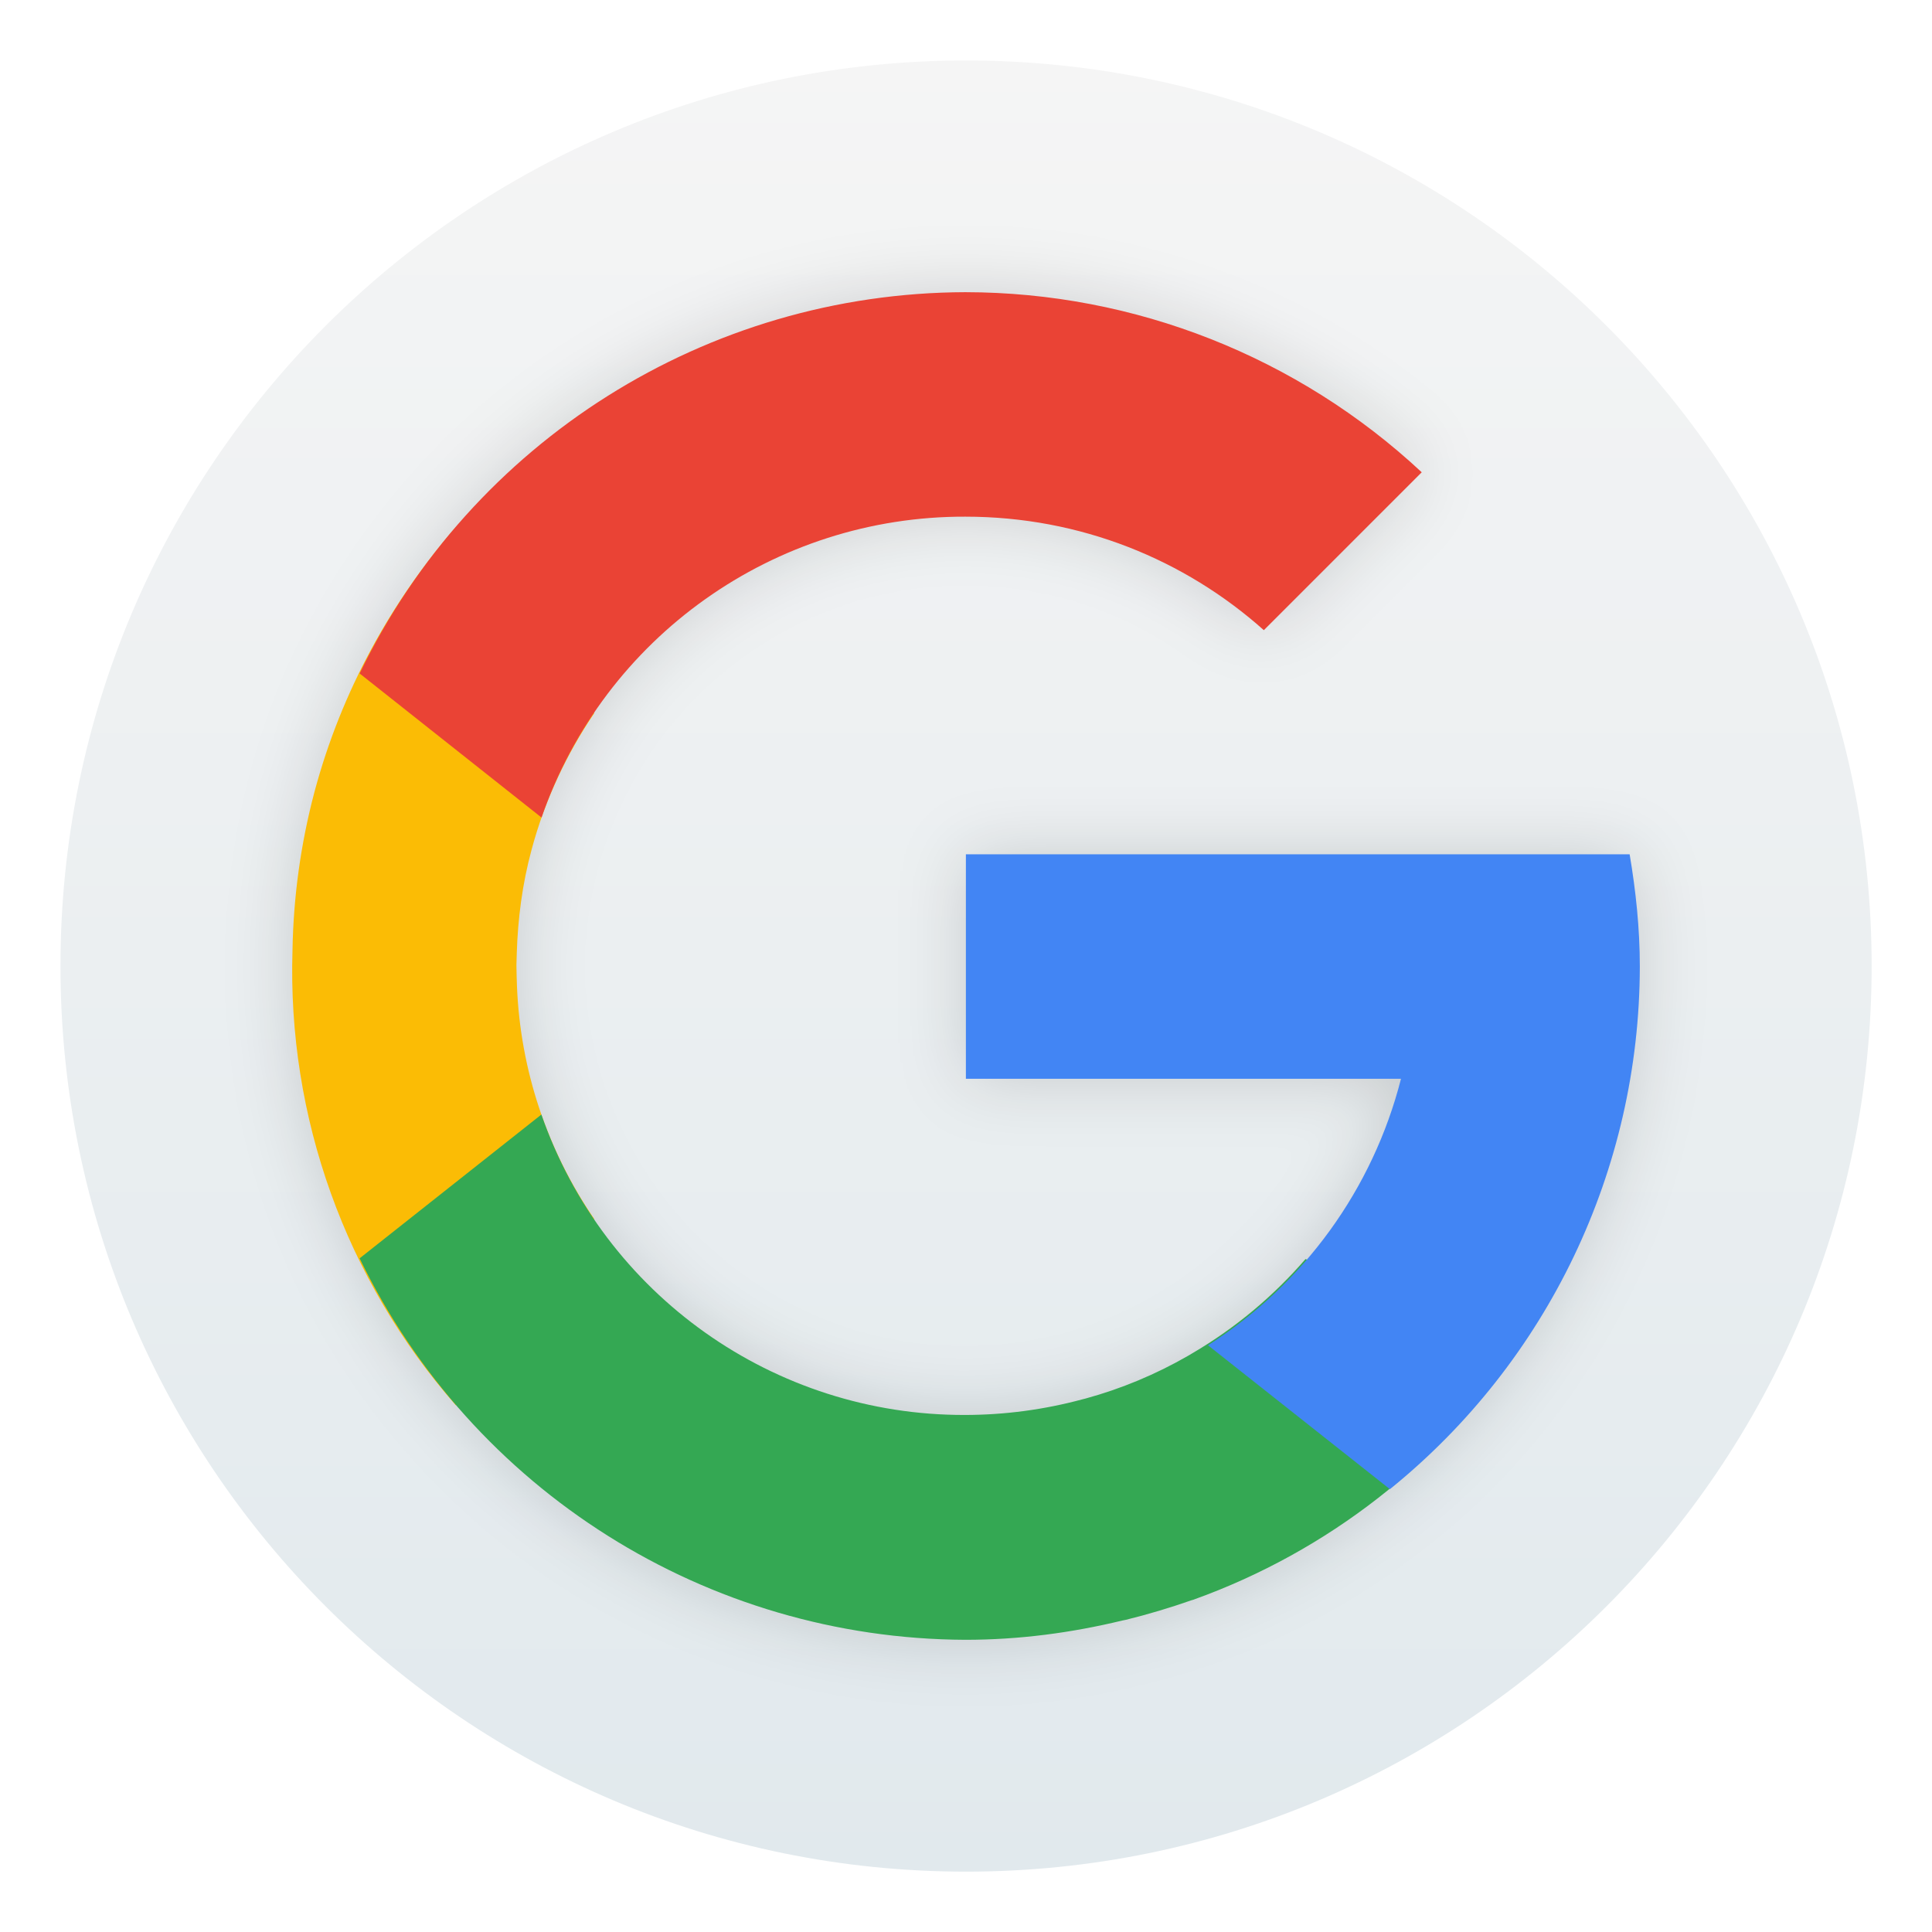
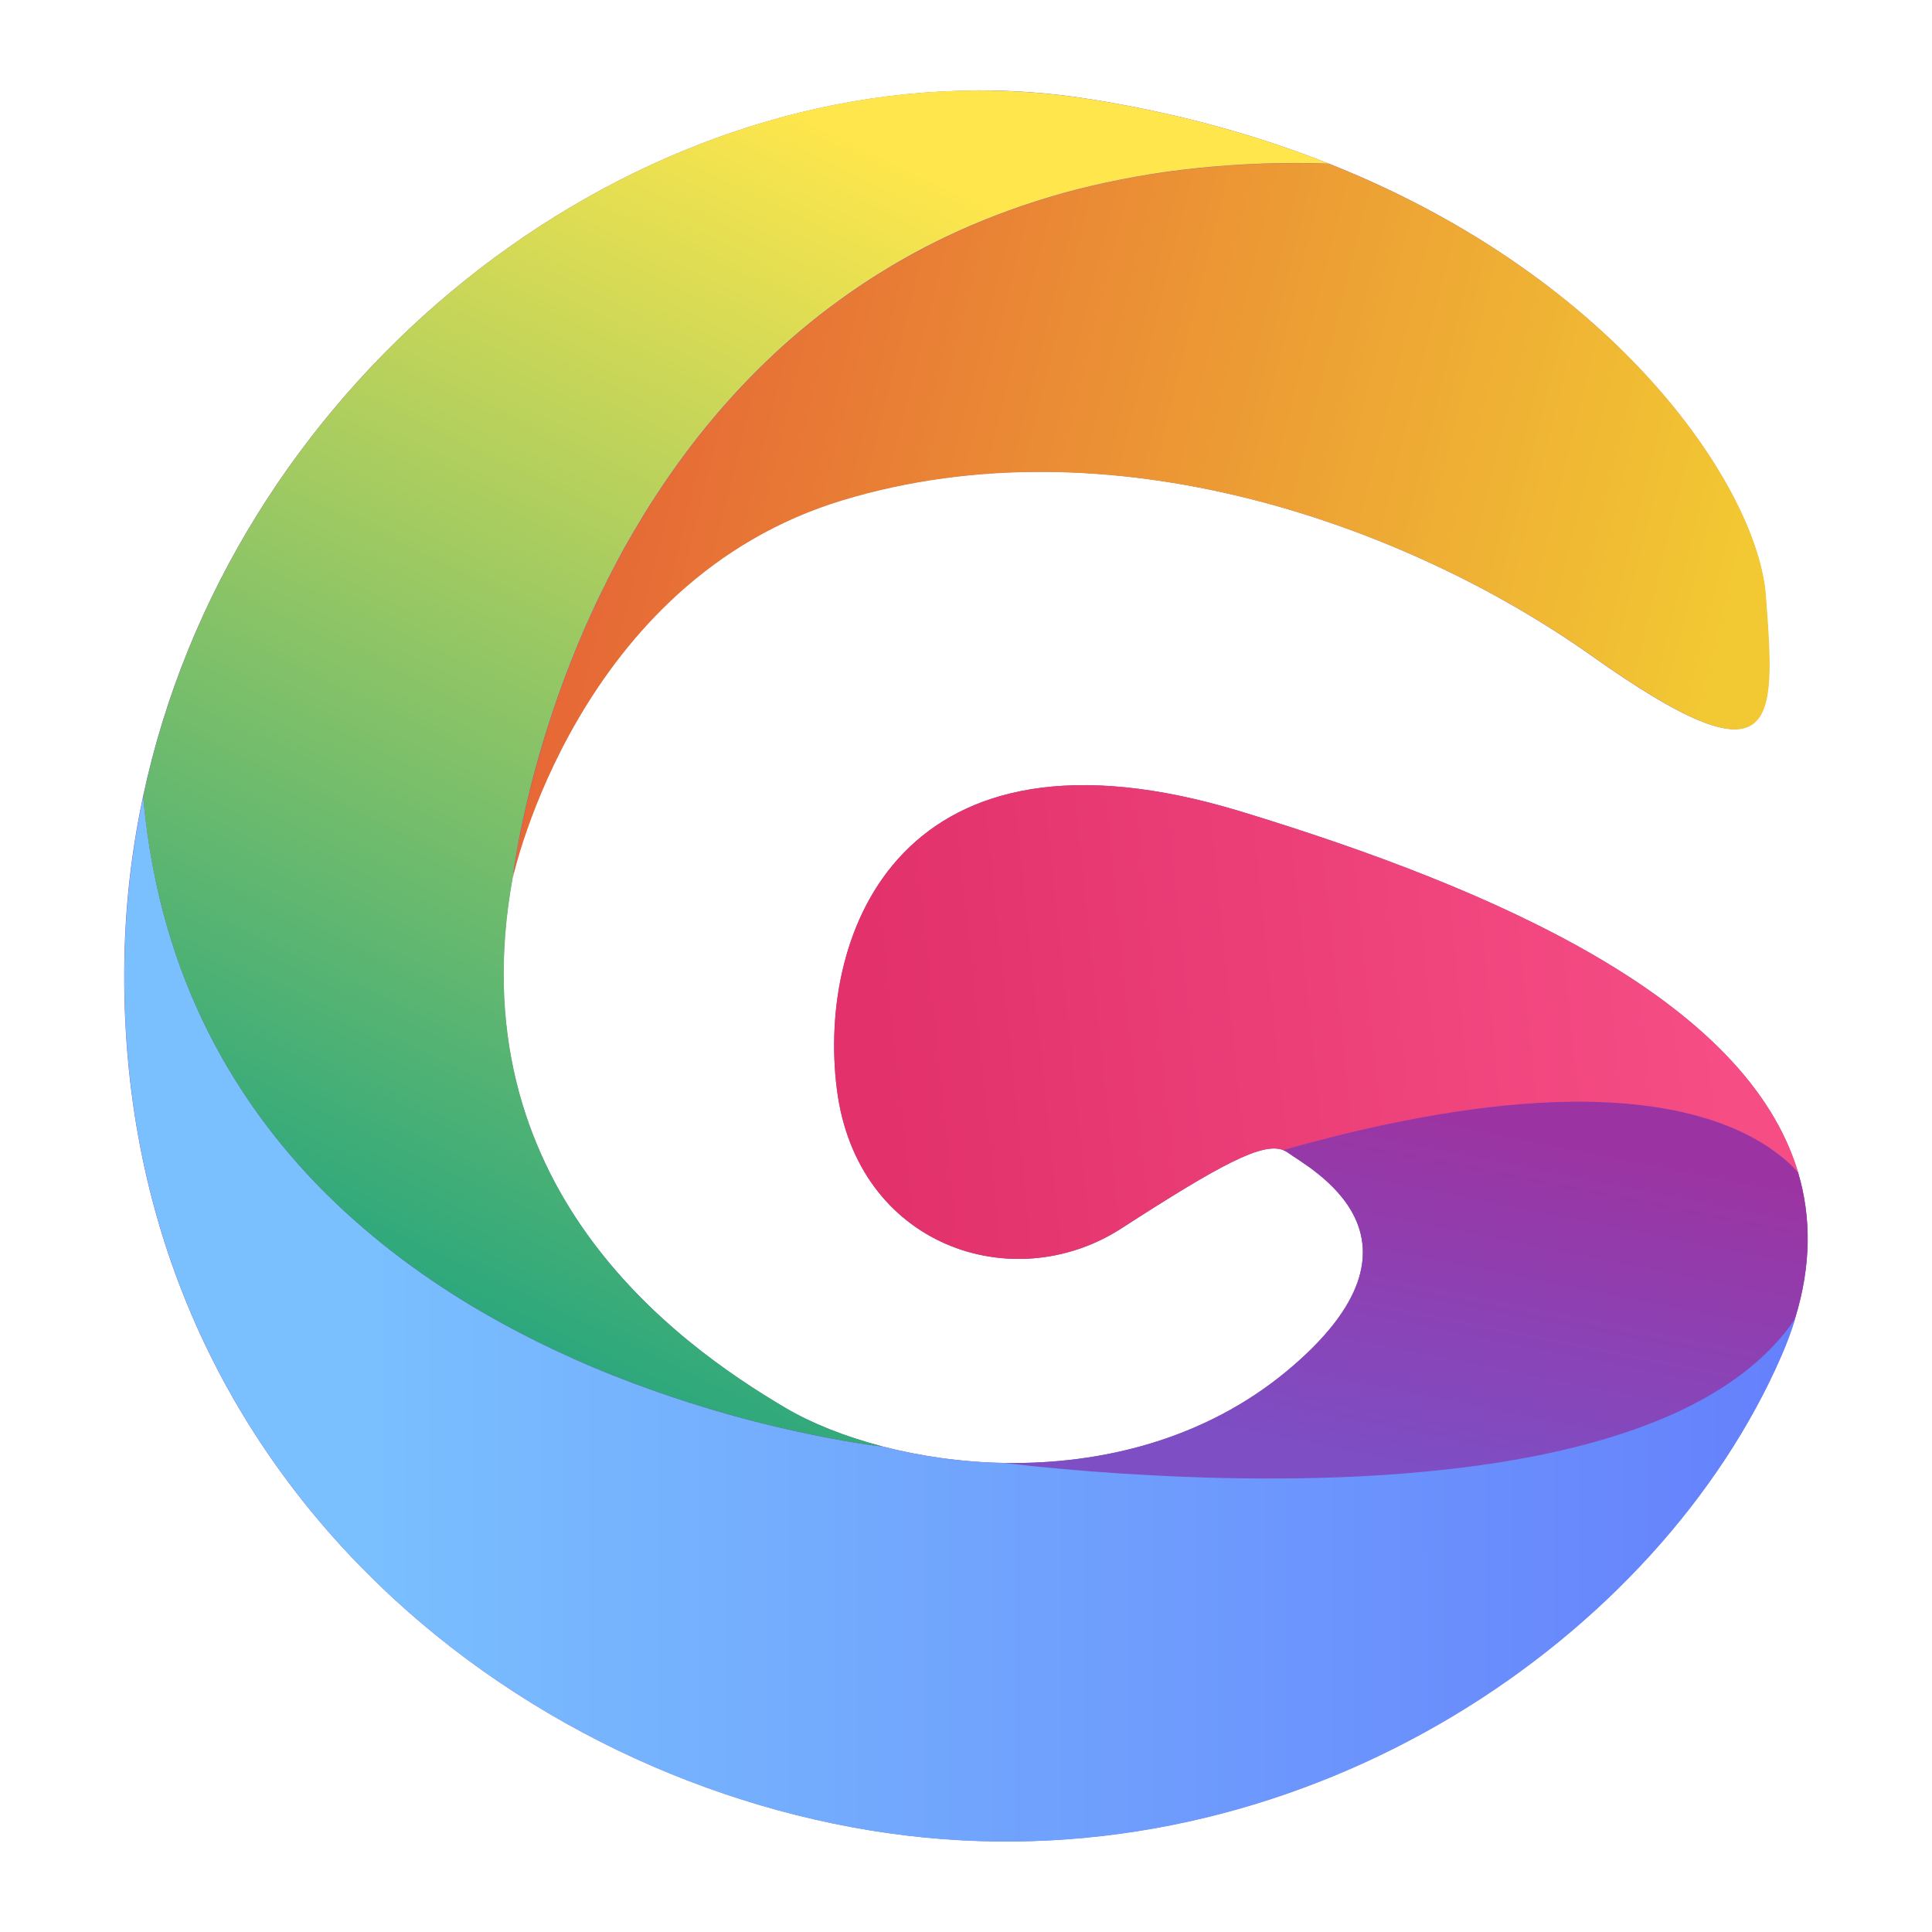
- <svg xmlns="http://www.w3.org/2000/svg" xmlns:xlink="http://www.w3.org/1999/xlink" width="64" height="64" version="1.1" viewBox="0 0 16.933 16.933" id="svg39">
-   <defs id="defs13">
-     <linearGradient id="linearGradient1871">
-       <stop style="stop-color:#f5f5f5;stop-opacity:1" offset="0" id="stop1867" />
-       <stop style="stop-color:#e1e9ed;stop-opacity:1" offset="1" id="stop1869" />
+ <svg xmlns="http://www.w3.org/2000/svg" width="64" height="64" version="1.1" viewBox="0 0 16.933 16.933">
+   <defs>
+     <linearGradient id="linearGradient2209" x1="109.83" x2="141.14" y1="21.006" y2="28.757" gradientUnits="userSpaceOnUse">
+       <stop stop-color="#e56236" offset="0" />
+       <stop stop-color="#f2c933" offset="1" />
    </linearGradient>
-     <linearGradient id="a" x1="8.393" x2="8.438" y1="1.719" y2="13.844" gradientUnits="userSpaceOnUse" gradientTransform="translate(19.55739,-12.57058)">
-       <stop stop-color="#f9f9f9" offset="0" id="stop2" />
-       <stop stop-color="#fff" offset="1" id="stop4" />
+     <linearGradient id="linearGradient29255" x1="103.9" x2="119.65" y1="48.786" y2="15.728" gradientUnits="userSpaceOnUse">
+       <stop stop-color="#13a082" offset="0" />
+       <stop stop-color="#fee64c" offset="1" />
    </linearGradient>
-     <filter id="c" x="-.036" y="-.036" width="1.072" height="1.072" color-interpolation-filters="sRGB">
-       <feGaussianBlur stdDeviation="0.238" id="feGaussianBlur7" />
-     </filter>
-     <filter id="b" x="-.06" y="-.06" width="1.12" height="1.12" color-interpolation-filters="sRGB">
-       <feGaussianBlur stdDeviation="0.185" id="feGaussianBlur10" />
-     </filter>
-     <linearGradient id="linearGradient1343" x1="32" x2="32" y1="2" y2="62" gradientTransform="translate(0.25274,0.81329)" gradientUnits="userSpaceOnUse">
-       <stop stop-color="#f5f6fa" offset="0" id="stop884" />
-       <stop stop-color="#e9ecf3" offset=".459" id="stop886" />
-       <stop stop-color="#dee2ee" offset="1" id="stop888" />
+     <linearGradient id="linearGradient46934" x1="104.2" x2="142.95" y1="46.333" y2="46.333" gradientUnits="userSpaceOnUse">
+       <stop stop-color="#7ac0fe" offset="0" />
+       <stop stop-color="#6580fc" offset="1" />
    </linearGradient>
-     <clipPath id="clipPath13429">
-       <path d="m481 318h22v22h-22z" id="path891" />
-     </clipPath>
-     <clipPath id="clipPath13465">
-       <path d="m507 318h22v22h-22z" id="path894" />
-     </clipPath>
-     <clipPath id="clipPath13501">
-       <path d="m530 318h22v22h-22z" id="path897" />
-     </clipPath>
-     <clipPath id="clipPath13753">
-       <path d="m672 1064c0-1.105 4.925-2 11-2s11 0.895 11 2-4.925 2-11 2-11-0.895-11-2" id="path900" />
-     </clipPath>
-     <clipPath id="clipPath13771">
-       <path d="m660 1057h51v65.001h-51z" id="path903" />
-     </clipPath>
-     <clipPath id="clipPath14035">
-       <path d="m659 517h53v18h-53z" id="path906" />
-     </clipPath>
-     <clipPath id="clipPath14127">
-       <path d="m659 500h53v18h-53z" id="path909" />
-     </clipPath>
-     <clipPath id="clipPath14445">
-       <path d="m648 112h73v60h-73z" id="path912" />
-     </clipPath>
-     <clipPath id="clipPath14609">
-       <path d="m826 1056h59v60h-59z" id="path915" />
-     </clipPath>
-     <clipPath id="clipPath15305">
-       <path d="m805 276h100v100h-100z" id="path918" />
-     </clipPath>
-     <clipPath id="clipPath15341">
-       <path d="m145 1063.8h74.152v45.21h-74.152z" id="path921" />
-     </clipPath>
-     <clipPath id="clipPath15715">
-       <path d="m151 667h57v57h-57z" id="path924" />
-     </clipPath>
-     <clipPath id="clipPath15807">
-       <path d="m154 697h51v51h-51z" id="path927" />
-     </clipPath>
-     <clipPath id="clipPath16001">
-       <path d="m500.04 864.45h36.012v67.52h-36.012z" id="path930" />
-     </clipPath>
-     <clipPath id="clipPath16093">
-       <path d="m836 870.54h47v55.539h-47z" id="path933" />
-     </clipPath>
-     <clipPath id="clipPath16477">
-       <path d="m318.03 702.35h62.848v37.991h-62.848z" id="path936" />
-     </clipPath>
-     <clipPath id="clipPath16579">
-       <path d="m485.03 133.35h62.847v37.991h-62.847z" id="path939" />
-     </clipPath>
-     <clipPath id="clipPath16709">
-       <path d="m493.37 677.93h45.643v68.067h-45.643z" id="path942" />
-     </clipPath>
-     <clipPath id="clipPath24218">
-       <path d="m144.34 1018.2h71.467v78h-71.467z" id="path945" />
-     </clipPath>
-     <clipPath id="clipPath24382">
-       <path d="m293.21 1068.6 66.323-38.292 36.047 62.435-66.323 38.292z" id="path948" />
-     </clipPath>
-     <clipPath id="clipPath24650">
-       <path d="m488.86 1054.5h10v10.706h-10z" id="path951" />
-     </clipPath>
-     <clipPath id="clipPath24700">
-       <path d="m508 1066.8h10.001v10.705h-10.001z" id="path954" />
-     </clipPath>
-     <clipPath id="clipPath24750">
-       <path d="m525 1045.8h10v10.706h-10z" id="path957" />
-     </clipPath>
-     <clipPath id="clipPath24864">
-       <path d="m836 1043.7h25.5v31.5h-25.5z" id="path960" />
-     </clipPath>
-     <clipPath id="clipPath24896">
-       <path d="m838 1062.2h24v24h-24z" id="path963" />
-     </clipPath>
-     <clipPath id="clipPath25070">
-       <path d="m134 489.24h7v6h-7z" id="path966" />
-     </clipPath>
-     <clipPath id="clipPath25100">
-       <path d="m216 489.24h7v6h-7z" id="path969" />
-     </clipPath>
-     <clipPath id="clipPath25502">
-       <path d="m838 477.24h22v22h-22z" id="path972" />
-     </clipPath>
-     <clipPath id="clipPath25686">
-       <path d="m704 1061.2h25v25h-25z" id="path975" />
-     </clipPath>
-     <clipPath id="clipPath25788">
-       <path d="m663.04 1078.6-1.808-3.514-21.07-47.453c13.336-18.439 48.336-26.938 73.836-3.439 0.842 0 6.476 6.246 6 7l-18.386 25.895c-0.483 0.765-1.453 0.946-2.177 0.431l-15.505-11.011c-0.359-0.255-0.847-0.153-1.07 0.238l-18.272 31.869c-0.218 0.384-0.502 0.578-0.782 0.578-0.282 0-0.561-0.197-0.766-0.594" id="path978" />
-     </clipPath>
-     <clipPath id="clipPath26420">
-       <path d="m127 820.24h100v100h-100z" id="path981" />
-     </clipPath>
-     <clipPath id="clipPath26860">
-       <path d="m809 680.24c0-22.092 17.908-40 40-40s40 17.908 40 40c0 22.091-17.908 40-40 40s-40-17.909-40-40" id="path984" />
-     </clipPath>
-     <clipPath id="clipPath27506">
-       <path d="m658 469.24h44v45h-44z" id="path987" />
-     </clipPath>
-     <clipPath id="clipPath27772">
-       <path d="m651 271.24h58v58h-58z" id="path990" />
-     </clipPath>
-     <clipPath id="clipPath27864">
-       <path d="m662 307.24h38v8h-38z" id="path993" />
-     </clipPath>
-     <clipPath id="clipPath28028">
-       <path d="m858.98 137.24c0.013-0.101 0.021-0.203 0.021-0.307v-6.693h15.75c1.237 0 2.25-1.013 2.25-2.25v-11.25l-27-4.5-27 4.5v-2.25l27-4.5 27 4.5v-27c0-1.237-1.013-2.25-2.25-2.25h-49.5c-1.237 0-2.25 1.013-2.25 2.25v-4.25h54v54zm-35.979 0v-9.25c0 1.237 1.013 2.25 2.25 2.25h15.75v6.693c0 0.104 7e-3 0.207 0.02 0.307zm22.5-7h9v4.5h-9zm1.125-9c-0.62 0-1.125-0.506-1.125-1.125v-2.25c0-0.619 0.505-1.125 1.125-1.125h6.75c0.619 0 1.125 0.506 1.125 1.125v2.25c0 0.619-0.506 1.125-1.125 1.125z" id="path996" />
-     </clipPath>
-     <clipPath id="clipPath28200">
-       <path d="m531.27 136.24c6.325-2.29 10.727-8.277 10.727-15.484 0-11.316-10.2-20.563-25.65-34.575l-4.35-3.941-4.35 3.941c-15.45 14.012-25.65 23.259-25.65 34.575v-39.516h60v55zm-26.983 0c2.995-1.052 5.686-2.883 7.71-5.25 2.024 2.367 4.715 4.198 7.71 5.25zm-22.29 0v-15.484c0 7.207 4.402 13.194 10.727 15.484z" id="path999" />
-     </clipPath>
-     <clipPath id="clipPath28364">
-       <path d="m648 79.241h64v64h-64z" id="path1002" />
-     </clipPath>
-     <clipPath id="clipPath28984">
-       <path d="m500 691.74c0-3.037 2.463-5.5 5.5-5.5s5.5 2.463 5.5 5.5-2.463 5.5-5.5 5.5-5.5-2.463-5.5-5.5" id="path1005" />
-     </clipPath>
-     <clipPath id="clipPath29012">
-       <path d="m500 669.74c0-3.037 2.463-5.5 5.5-5.5s5.5 2.463 5.5 5.5c0 3.038-2.463 5.5-5.5 5.5s-5.5-2.462-5.5-5.5" id="path1008" />
-     </clipPath>
-     <clipPath id="clipPath29040">
-       <path d="m494 680.74c0-3.037 2.462-5.5 5.5-5.5s5.5 2.463 5.5 5.5c0 3.038-2.462 5.5-5.5 5.5s-5.5-2.462-5.5-5.5" id="path1011" />
-     </clipPath>
-     <clipPath id="clipPath29068">
-       <path d="m513 691.74c0-3.037 2.463-5.5 5.5-5.5s5.5 2.463 5.5 5.5-2.463 5.5-5.5 5.5-5.5-2.463-5.5-5.5" id="path1014" />
-     </clipPath>
-     <clipPath id="clipPath29096">
-       <path d="m513 669.74c0-3.037 2.463-5.5 5.5-5.5s5.5 2.463 5.5 5.5c0 3.038-2.463 5.5-5.5 5.5s-5.5-2.462-5.5-5.5" id="path1017" />
-     </clipPath>
-     <clipPath id="clipPath29124">
-       <path d="m507 680.74c0-3.037 2.463-5.5 5.5-5.5s5.5 2.463 5.5 5.5c0 3.038-2.463 5.5-5.5 5.5s-5.5-2.462-5.5-5.5" id="path1020" />
-     </clipPath>
-     <clipPath id="clipPath29152">
-       <path d="m520 680.74c0-3.037 2.463-5.5 5.5-5.5s5.5 2.463 5.5 5.5c0 3.038-2.463 5.5-5.5 5.5s-5.5-2.462-5.5-5.5" id="path1023" />
-     </clipPath>
-     <clipPath id="clipPath29252">
-       <path d="m321 322.24c-4.97 0-9-4.029-9-9 0-4.97 4.03-9 9-9h45c4.971 0 9 4.03 9 9 0 4.971-4.029 9-9 9z" id="path1026" />
-     </clipPath>
-     <clipPath id="clipPath29280">
-       <path d="m322 297.24c-4.971 0-9-4.029-9-9 0-4.97 4.029-9 9-9h45c4.971 0 9 4.03 9 9 0 4.971-4.029 9-9 9z" id="path1029" />
-     </clipPath>
-     <clipPath id="clipPath29400">
-       <path d="m155 83.24h44v53h-44z" id="path1032" />
-     </clipPath>
-     <linearGradient id="a-3" x1="32" x2="32" y1="2" y2="62" gradientTransform="matrix(0.26458,0,0,0.26458,0.066869,0.21518)" gradientUnits="userSpaceOnUse">
-       <stop stop-color="#f5faff" offset="0" id="stop1818" />
-       <stop stop-color="#cfdef0" offset="1" id="stop1820" />
+     <linearGradient id="linearGradient61493" x1="133.65" x2="135.49" y1="50.545" y2="41.319" gradientUnits="userSpaceOnUse">
+       <stop stop-color="#7e4ec4" offset="0" />
+       <stop stop-color="#9b34a2" offset="1" />
    </linearGradient>
-     <linearGradient id="linearGradient1075" x1="8.856" x2="8.856" y1="13.489" y2="3.516" gradientUnits="userSpaceOnUse">
-       <stop stop-color="#273238" offset="0" id="stop1823" />
-       <stop stop-color="#36474f" offset="1" id="stop1825" />
+     <linearGradient id="linearGradient75579" x1="118.54" x2="141.01" y1="41.652" y2="39.325" gradientUnits="userSpaceOnUse">
+       <stop stop-color="#e2316b" offset="0" />
+       <stop stop-color="#f64d85" offset="1" />
    </linearGradient>
-     <linearGradient xlink:href="#linearGradient1871" id="linearGradient1873" x1="-4.077" y1="16.912" x2="-4.077" y2="32.971" gradientUnits="userSpaceOnUse" gradientTransform="translate(12.70928,-16.50752)" />
  </defs>
-   <circle style="opacity:1;fill:url(#linearGradient1873);fill-opacity:1;stroke-width:0.295;stroke-linecap:round;stroke-linejoin:round;paint-order:stroke fill markers" id="path1865" cx="8.467" cy="8.467" r="7.937" />
-   <g transform="matrix(1.594251,0,0,1.59439,-5.031403,-451.5693)" filter="url(#b)" opacity="0.15" stroke-width="0.429" id="g27">
-     <path d="m 5.663,286.12 c -0.355,0.409 -0.629,0.9 -0.778,1.456 -0.077,0.29 -0.116,0.582 -0.121,0.87 a 3.619,3.619 0 0 0 0.898,2.503 l 0.761,-1.024 a 2.433,2.433 0 0 1 -0.425,-1.28 c -0.001,-0.039 -0.003,-0.077 -0.003,-0.116 l 0.002,-0.068 c 0.006,-0.187 0.03,-0.376 0.081,-0.565 0.074,-0.277 0.194,-0.529 0.345,-0.752 l -0.76,-1.024" style="white-space:normal;isolation:auto;mix-blend-mode:normal" id="path19" />
-     <path d="m 6.133,289.35 -1,0.791 a 3.717,3.717 0 0 0 3.33,2.097 c 0.298,0 0.586,-0.039 0.863,-0.106 l 0.02,-0.004 a 3.96,3.96 0 0 0 0.359,-0.107 l 0.014,-0.004 0.002,-10e-4 a 3.663,3.663 0 0 0 1.798,-1.401 l -1.186,-0.47 c -0.173,0.2 -0.381,0.377 -0.624,0.519 l -0.022,0.013 a 2.395,2.395 0 0 1 -0.564,0.235 l -0.016,0.004 a 2.485,2.485 0 0 1 -0.645,0.086 2.458,2.458 0 0 1 -2.33,-1.652" style="white-space:normal;isolation:auto;mix-blend-mode:normal" id="path21" />
-     <path d="m 8.466,287.92 v 1.234 h 2.392 a 2.457,2.457 0 0 1 -1.061,1.465 l 1,0.791 a 3.7,3.7 0 0 0 1.374,-2.873 c 0,-0.21 -0.022,-0.416 -0.056,-0.617 H 8.467 Z" style="white-space:normal;isolation:auto;mix-blend-mode:normal" id="path23" />
-     <path d="m 8.463,284.83 a 3.71,3.71 0 0 0 -3.33,2.096 l 1,0.792 a 2.458,2.458 0 0 1 2.33,-1.654 c 0.633,0 1.206,0.236 1.641,0.624 l 0.868,-0.868 a 3.685,3.685 0 0 0 -2.509,-0.99" style="white-space:normal;isolation:auto;mix-blend-mode:normal" id="path25" />
-   </g>
-   <g transform="matrix(1.594251,0,0,1.59439,-5.031367,-451.5693)" stroke-width=".429" id="g37">
-     <path d="m 5.663,286.12 c -0.355,0.409 -0.629,0.9 -0.778,1.456 -0.077,0.29 -0.116,0.582 -0.121,0.87 a 3.619,3.619 0 0 0 0.898,2.503 l 0.761,-1.024 a 2.433,2.433 0 0 1 -0.425,-1.28 c -0.001,-0.039 -0.003,-0.077 -0.003,-0.116 l 0.002,-0.068 c 0.006,-0.187 0.03,-0.376 0.081,-0.565 0.074,-0.277 0.194,-0.529 0.345,-0.752 l -0.76,-1.024" fill="#fbbc05" style="white-space:normal;isolation:auto;mix-blend-mode:normal" id="path29" />
-     <path d="m 6.133,289.35 -1,0.791 a 3.717,3.717 0 0 0 3.33,2.097 c 0.298,0 0.586,-0.039 0.863,-0.106 l 0.02,-0.004 a 3.96,3.96 0 0 0 0.359,-0.107 l 0.014,-0.004 0.002,-10e-4 a 3.663,3.663 0 0 0 1.798,-1.401 l -1.186,-0.47 c -0.173,0.2 -0.381,0.377 -0.624,0.519 l -0.022,0.013 a 2.395,2.395 0 0 1 -0.564,0.235 l -0.016,0.004 a 2.485,2.485 0 0 1 -0.645,0.086 2.458,2.458 0 0 1 -2.33,-1.652" fill="#34a853" style="white-space:normal;isolation:auto;mix-blend-mode:normal" id="path31" />
-     <path d="m 8.466,287.92 v 1.234 h 2.392 a 2.457,2.457 0 0 1 -1.061,1.465 l 1,0.791 a 3.7,3.7 0 0 0 1.374,-2.873 c 0,-0.21 -0.022,-0.416 -0.056,-0.617 H 8.467 Z" fill="#4285f4" style="white-space:normal;isolation:auto;mix-blend-mode:normal" id="path33" />
-     <path d="m 8.463,284.83 a 3.71,3.71 0 0 0 -3.33,2.096 l 1,0.792 a 2.458,2.458 0 0 1 2.33,-1.654 c 0.633,0 1.206,0.236 1.641,0.624 l 0.868,-0.868 a 3.685,3.685 0 0 0 -2.509,-0.99" fill="#ea4335" style="white-space:normal;isolation:auto;mix-blend-mode:normal" id="path35" />
+   <path d="m8.563 0.794c-3.312 0.008-6.553 2.639-7.309 6.186-0.099 0.463-0.156 0.943-0.164 1.433-0.08 4.609 3.615 7.357 7.012 7.691 3.397 0.333 6.436-1.757 7.51-4.222 0.049-0.112 0.089-0.222 0.122-0.33 0.142-0.464 0.141-0.887 0.026-1.275-3.26e-4 -3.59e-4 -7.08e-4 -6.76e-4 -1e-3 -1e-3 -0.449-1.505-2.623-2.475-4.884-3.164-2.981-0.907-3.714 1.059-3.54 2.434 0.174 1.375 1.542 1.834 2.492 1.221 0.876-0.566 1.239-0.758 1.42-0.687 0.015 6e-3 0.03 0.014 0.042 0.023 0.166 0.125 1.391 0.743-0.004 1.908-0.728 0.607-1.635 0.824-2.473 0.811-6.537e-4 -1e-5 -0.001 9e-6 -0.002 0-0.381-0.006-0.748-0.06-1.076-0.145-0.333-0.086-0.627-0.205-0.857-0.341-0.955-0.565-2.878-1.947-2.385-4.647 0 0 0.561-2.602 2.892-3.307s4.923 0.202 6.569 1.368c1.646 1.166 1.605 0.592 1.52-0.535-0.068-0.906-1.259-2.762-3.827-3.781-0.627-0.249-1.336-0.448-2.132-0.571-0.317-0.049-0.634-0.072-0.952-0.071zm-2.672 3.339c-0.036 0.051-0.071 0.102-0.105 0.154-0.034 0.052-0.069 0.103-0.101 0.155 0.033-0.052 0.066-0.103 0.101-0.155 0.034-0.052 0.07-0.103 0.106-0.154zm-0.301 0.465c-0.031 0.052-0.061 0.103-0.09 0.155-0.029 0.052-0.058 0.103-0.085 0.155 0.028-0.051 0.056-0.103 0.085-0.155 0.029-0.052 0.06-0.103 0.091-0.155zm-0.591 1.21c-0.038 0.096-0.073 0.19-0.105 0.281-0.033 0.092-0.062 0.181-0.09 0.268 0.028-0.087 0.057-0.176 0.09-0.268 0.032-0.092 0.068-0.185 0.105-0.281zm4.092 7.045c0.139 0.014 0.296 0.028 0.467 0.041-0.172-0.013-0.328-0.027-0.467-0.041z" fill="#844bbe" />
+   <g transform="matrix(1.2367 0 0 1.2367 -31.038 -3.6004)">
+     <path transform="scale(.26458)" d="m130.46 15.391c-0.121-0.004-0.245-0.01-0.365-0.012-0.317-0.005-0.63-7e-3 -0.938-2e-3s-0.611 0.016-0.91 0.031-0.593 0.036-0.883 0.061c-0.29 0.025-0.576 0.054-0.857 0.088s-0.557 0.074-0.83 0.117c-0.273 0.043-0.541 0.092-0.805 0.145-0.264 0.052-0.524 0.107-0.779 0.168s-0.508 0.125-0.756 0.193c-0.247 0.069-0.491 0.142-0.73 0.219-0.239 0.076-0.474 0.157-0.705 0.24-0.231 0.084-0.458 0.171-0.682 0.262-0.224 0.091-0.444 0.184-0.66 0.281-0.216 0.097-0.427 0.197-0.635 0.301-0.208 0.104-0.413 0.211-0.613 0.32-0.201 0.11-0.398 0.223-0.592 0.338-0.193 0.115-0.384 0.233-0.57 0.354-0.186 0.12-0.368 0.244-0.547 0.369-0.179 0.125-0.355 0.253-0.527 0.383-0.172 0.13-0.342 0.262-0.508 0.396s-0.327 0.27-0.486 0.408c-0.159 0.138-0.314 0.278-0.467 0.42s-0.301 0.285-0.447 0.43c-0.146 0.145-0.288 0.292-0.428 0.439s-0.277 0.297-0.41 0.447c-0.134 0.15-0.263 0.301-0.391 0.453-0.128 0.152-0.253 0.307-0.375 0.461-0.122 0.154-0.24 0.309-0.355 0.465-0.116 0.156-0.229 0.312-0.34 0.469-0.11 0.157-0.217 0.313-0.322 0.471-0.105 0.158-0.209 0.317-0.309 0.475-0.1 0.158-0.195 0.316-0.289 0.475-0.094 0.158-0.188 0.315-0.277 0.473-0.089 0.158-0.175 0.315-0.26 0.473-0.084 0.157-0.167 0.314-0.246 0.471-0.08 0.156-0.156 0.312-0.23 0.467-0.075 0.155-0.148 0.31-0.219 0.463-0.07 0.153-0.139 0.306-0.205 0.457-0.132 0.303-0.254 0.602-0.369 0.895-0.115 0.293-0.223 0.579-0.322 0.859-0.099 0.28-0.191 0.554-0.275 0.818-0.085 0.264-0.161 0.52-0.232 0.766-0.071 0.246-0.137 0.482-0.195 0.707-0.058 0.225-0.109 0.439-0.156 0.641s-0.089 0.39-0.125 0.564-0.069 0.335-0.096 0.48c-0.054 0.29-0.09 0.52-0.113 0.676-0.023 0.156-0.031 0.24-0.031 0.24s1.716-7.953 8.84-10.105 15.045 0.618 20.076 4.182c5.032 3.563 4.905 1.811 4.644-1.635-0.209-2.769-3.846-8.442-11.695-11.555z" fill="url(#linearGradient2209)" />
+     <path transform="scale(.26458)" d="m129.23 41.811c0.046 0.018 0.09 0.041 0.129 0.07 0.506 0.382 4.253 2.273-0.012 5.832-2.225 1.857-4.999 2.517-7.559 2.478 0.258 0.03 0.522 0.061 0.852 0.094 0.425 0.043 0.903 0.086 1.428 0.127 0.524 0.041 1.093 0.078 1.695 0.109 0.602 0.031 1.239 0.056 1.898 0.07 0.659 0.014 1.342 0.017 2.037 0.006 0.695-0.011 1.405-0.037 2.115-0.082 0.355-0.022 0.71-0.05 1.064-0.082 0.355-0.032 0.709-0.068 1.061-0.111 0.352-0.043 0.701-0.092 1.047-0.146 0.346-0.055 0.689-0.114 1.027-0.182 0.338-0.067 0.673-0.142 1-0.223 0.327-0.081 0.647-0.17 0.961-0.266 0.314-0.096 0.62-0.199 0.918-0.311 0.298-0.112 0.587-0.231 0.865-0.359 0.279-0.128 0.547-0.266 0.805-0.412 0.257-0.146 0.503-0.3 0.736-0.465 0.233-0.165 0.454-0.339 0.66-0.523s0.399-0.379 0.576-0.584c0.088-0.102 0.173-0.207 0.254-0.314 0.055-0.074 0.105-0.15 0.156-0.227 0.434-1.417 0.431-2.712 0.078-3.898-0.073-0.08-0.143-0.16-0.234-0.244-0.064-0.059-0.133-0.118-0.207-0.178-0.074-0.06-0.154-0.12-0.238-0.18-0.084-0.06-0.174-0.121-0.27-0.18-0.096-0.059-0.195-0.117-0.303-0.174-0.107-0.057-0.222-0.113-0.342-0.168-0.12-0.055-0.244-0.107-0.377-0.158-0.133-0.051-0.274-0.1-0.42-0.146-0.146-0.046-0.298-0.09-0.459-0.131-0.161-0.041-0.33-0.08-0.506-0.115-0.176-0.035-0.358-0.066-0.549-0.094-0.191-0.028-0.39-0.051-0.598-0.07s-0.422-0.035-0.646-0.045c-0.224-0.01-0.458-0.017-0.699-0.018-0.242-4.95e-4 -0.492 0.005-0.752 0.016-0.26 0.01-0.528 0.027-0.807 0.049-0.278 0.022-0.566 0.049-0.863 0.084-0.298 0.035-0.606 0.077-0.924 0.125-0.318 0.048-0.644 0.103-0.982 0.166-0.338 0.063-0.687 0.133-1.047 0.211-0.36 0.078-0.73 0.164-1.111 0.258-0.381 0.094-0.774 0.197-1.178 0.309-0.091 0.025-0.189 0.056-0.281 0.082z" fill="url(#linearGradient61493)" />
+     <path transform="scale(.26458)" d="m129.23 41.811c0.092-0.026 0.19-0.057 0.281-0.082 0.404-0.111 0.796-0.214 1.178-0.309 0.381-0.094 0.752-0.18 1.111-0.258 0.36-0.078 0.709-0.148 1.047-0.211 0.338-0.063 0.665-0.118 0.982-0.166 0.318-0.048 0.626-0.09 0.924-0.125 0.298-0.035 0.585-0.062 0.863-0.084 0.278-0.022 0.547-0.038 0.807-0.049 0.26-0.01 0.51-0.016 0.752-0.016 0.242 4.95e-4 0.475 0.007 0.699 0.018 0.224 0.01 0.439 0.025 0.646 0.045s0.407 0.043 0.598 0.07c0.191 0.028 0.373 0.059 0.549 0.094 0.176 0.035 0.345 0.074 0.506 0.115 0.161 0.041 0.313 0.084 0.459 0.131 0.146 0.046 0.287 0.096 0.42 0.146 0.133 0.051 0.257 0.104 0.377 0.158 0.12 0.055 0.235 0.111 0.342 0.168 0.107 0.057 0.207 0.115 0.303 0.174 0.096 0.059 0.185 0.12 0.27 0.18 0.084 0.06 0.164 0.12 0.238 0.18 0.074 0.06 0.143 0.119 0.207 0.178 0.091 0.084 0.162 0.164 0.234 0.244-1.37-4.602-8.016-7.568-14.93-9.672-9.11-2.772-11.352 3.238-10.82 7.439 0.532 4.202 4.714 5.604 7.617 3.731 2.679-1.728 3.787-2.318 4.34-2.1z" fill="url(#linearGradient75579)" />
+     <path transform="scale(.26458)" d="m121.79 50.191c-1.164-0.018-2.284-0.181-3.287-0.441-0.191-0.022-0.263-0.024-0.713-0.098-0.365-0.06-0.806-0.139-1.307-0.244s-1.062-0.235-1.668-0.396c-0.303-0.081-0.618-0.169-0.941-0.266-0.324-0.097-0.656-0.202-0.996-0.316-0.34-0.114-0.688-0.237-1.041-0.369-0.353-0.133-0.712-0.273-1.074-0.426-0.362-0.152-0.727-0.317-1.094-0.49-0.367-0.174-0.735-0.358-1.103-0.555s-0.736-0.403-1.102-0.623-0.729-0.454-1.088-0.699c-0.359-0.245-0.712-0.504-1.061-0.775-0.348-0.272-0.691-0.558-1.025-0.857-0.334-0.3-0.66-0.613-0.977-0.941-0.316-0.329-0.622-0.674-0.916-1.033s-0.576-0.734-0.844-1.125c-0.268-0.391-0.523-0.798-0.762-1.223-0.119-0.212-0.235-0.428-0.346-0.648-0.111-0.221-0.218-0.445-0.32-0.674-0.102-0.229-0.202-0.463-0.295-0.701-0.093-0.238-0.182-0.481-0.266-0.729-0.084-0.247-0.163-0.5-0.236-0.756-0.074-0.256-0.142-0.516-0.205-0.781-0.063-0.266-0.12-0.537-0.172-0.812-0.052-0.275-0.098-0.555-0.139-0.84-0.04-0.285-0.075-0.574-0.104-0.869-0.005-0.054-0.007-0.111-0.012-0.166-0.302 1.416-0.476 2.88-0.502 4.381-0.244 14.087 11.049 22.487 21.432 23.506 10.382 1.019 19.672-5.368 22.951-12.904 0.149-0.343 0.272-0.679 0.373-1.008-0.051 0.076-0.101 0.153-0.156 0.227-0.081 0.108-0.165 0.212-0.254 0.314-0.177 0.205-0.37 0.4-0.576 0.584s-0.427 0.359-0.66 0.523c-0.233 0.165-0.479 0.319-0.736 0.465-0.257 0.146-0.526 0.284-0.805 0.412-0.279 0.128-0.568 0.248-0.865 0.359-0.298 0.112-0.604 0.215-0.918 0.311-0.314 0.096-0.634 0.184-0.961 0.266-0.327 0.081-0.662 0.155-1 0.223-0.338 0.067-0.681 0.127-1.027 0.182s-0.695 0.104-1.047 0.146c-0.352 0.043-0.706 0.079-1.061 0.111-0.355 0.032-0.709 0.06-1.064 0.082-0.71 0.045-1.42 0.071-2.115 0.082-0.695 0.011-1.378 0.008-2.037-0.006-0.659-0.014-1.296-0.039-1.898-0.07-0.602-0.031-1.171-0.068-1.695-0.109-0.524-0.041-1.003-0.084-1.428-0.127-0.329-0.033-0.593-0.064-0.852-0.094-2e-3 -2.9e-5 -4e-3 3e-5 -6e-3 0z" fill="url(#linearGradient46934)" />
+     <path transform="scale(.26458)" d="m98.695 32.336c0.005 0.055 0.006 0.112 0.012 0.166 0.028 0.295 0.063 0.584 0.104 0.869 0.04 0.285 0.087 0.565 0.139 0.84 0.052 0.275 0.109 0.547 0.172 0.812 0.063 0.266 0.131 0.525 0.205 0.781 0.074 0.256 0.153 0.509 0.236 0.756 0.084 0.247 0.172 0.49 0.266 0.729 0.093 0.238 0.192 0.472 0.295 0.701 0.102 0.229 0.209 0.453 0.32 0.674 0.111 0.221 0.226 0.436 0.346 0.648 0.238 0.424 0.494 0.832 0.762 1.223 0.268 0.391 0.55 0.766 0.844 1.125s0.6 0.704 0.916 1.033c0.316 0.329 0.642 0.642 0.977 0.941 0.334 0.3 0.677 0.586 1.025 0.857 0.348 0.272 0.702 0.53 1.061 0.775 0.359 0.245 0.722 0.479 1.088 0.699s0.733 0.427 1.102 0.623 0.737 0.381 1.103 0.555c0.367 0.174 0.732 0.338 1.094 0.49 0.362 0.152 0.721 0.293 1.074 0.426 0.353 0.133 0.701 0.255 1.041 0.369 0.34 0.114 0.672 0.22 0.996 0.316 0.324 0.097 0.638 0.185 0.941 0.266 0.606 0.161 1.167 0.291 1.668 0.396s0.942 0.185 1.307 0.244c0.45 0.073 0.522 0.076 0.713 0.098-1.018-0.264-1.916-0.627-2.619-1.043-2.92-1.726-8.797-5.95-7.289-14.203 0 0 8e-3 -0.084 0.031-0.24 0.023-0.156 0.059-0.385 0.113-0.676 0.027-0.145 0.059-0.306 0.096-0.48s0.078-0.363 0.125-0.564 0.098-0.416 0.156-0.641c0.058-0.225 0.124-0.461 0.195-0.707 0.071-0.246 0.148-0.501 0.232-0.766 0.085-0.264 0.176-0.538 0.275-0.818 0.099-0.28 0.207-0.567 0.322-0.859 0.115-0.293 0.237-0.592 0.369-0.895 0.066-0.151 0.135-0.304 0.205-0.457 0.07-0.153 0.144-0.308 0.219-0.463 0.075-0.155 0.151-0.31 0.23-0.467 0.08-0.156 0.162-0.313 0.246-0.471 0.084-0.157 0.17-0.315 0.26-0.473 0.089-0.158 0.183-0.315 0.277-0.473 0.094-0.158 0.189-0.317 0.289-0.475 0.1-0.158 0.204-0.317 0.309-0.475 0.105-0.158 0.212-0.314 0.322-0.471 0.11-0.157 0.224-0.313 0.34-0.469 0.116-0.156 0.234-0.311 0.355-0.465 0.122-0.154 0.247-0.309 0.375-0.461 0.128-0.152 0.257-0.303 0.391-0.453 0.134-0.15 0.27-0.3 0.41-0.447s0.282-0.295 0.428-0.439c0.146-0.145 0.295-0.288 0.447-0.43s0.308-0.282 0.467-0.42c0.159-0.138 0.321-0.274 0.486-0.408s0.336-0.266 0.508-0.396c0.172-0.13 0.348-0.257 0.527-0.383 0.179-0.125 0.361-0.249 0.547-0.369 0.186-0.12 0.377-0.238 0.57-0.354 0.193-0.115 0.391-0.228 0.592-0.338 0.201-0.11 0.405-0.217 0.613-0.32 0.208-0.104 0.419-0.203 0.635-0.301s0.437-0.191 0.66-0.281c0.224-0.091 0.45-0.178 0.682-0.262 0.231-0.084 0.466-0.164 0.705-0.24 0.239-0.076 0.483-0.15 0.73-0.219 0.247-0.069 0.5-0.133 0.756-0.193s0.515-0.116 0.779-0.168c0.264-0.052 0.532-0.101 0.805-0.145 0.273-0.043 0.549-0.083 0.83-0.117 0.281-0.034 0.567-0.063 0.857-0.088 0.29-0.025 0.584-0.045 0.883-0.061s0.602-0.026 0.91-0.031c0.308-5e-3 0.62-0.004 0.938 2e-3 0.12 0.002 0.244 0.008 0.365 0.012-1.917-0.76-4.085-1.369-6.516-1.744-0.967-0.149-1.938-0.219-2.908-0.217-10.123 0.025-20.028 8.064-22.338 18.906z" fill="url(#linearGradient29255)" />
  </g>
</svg>
